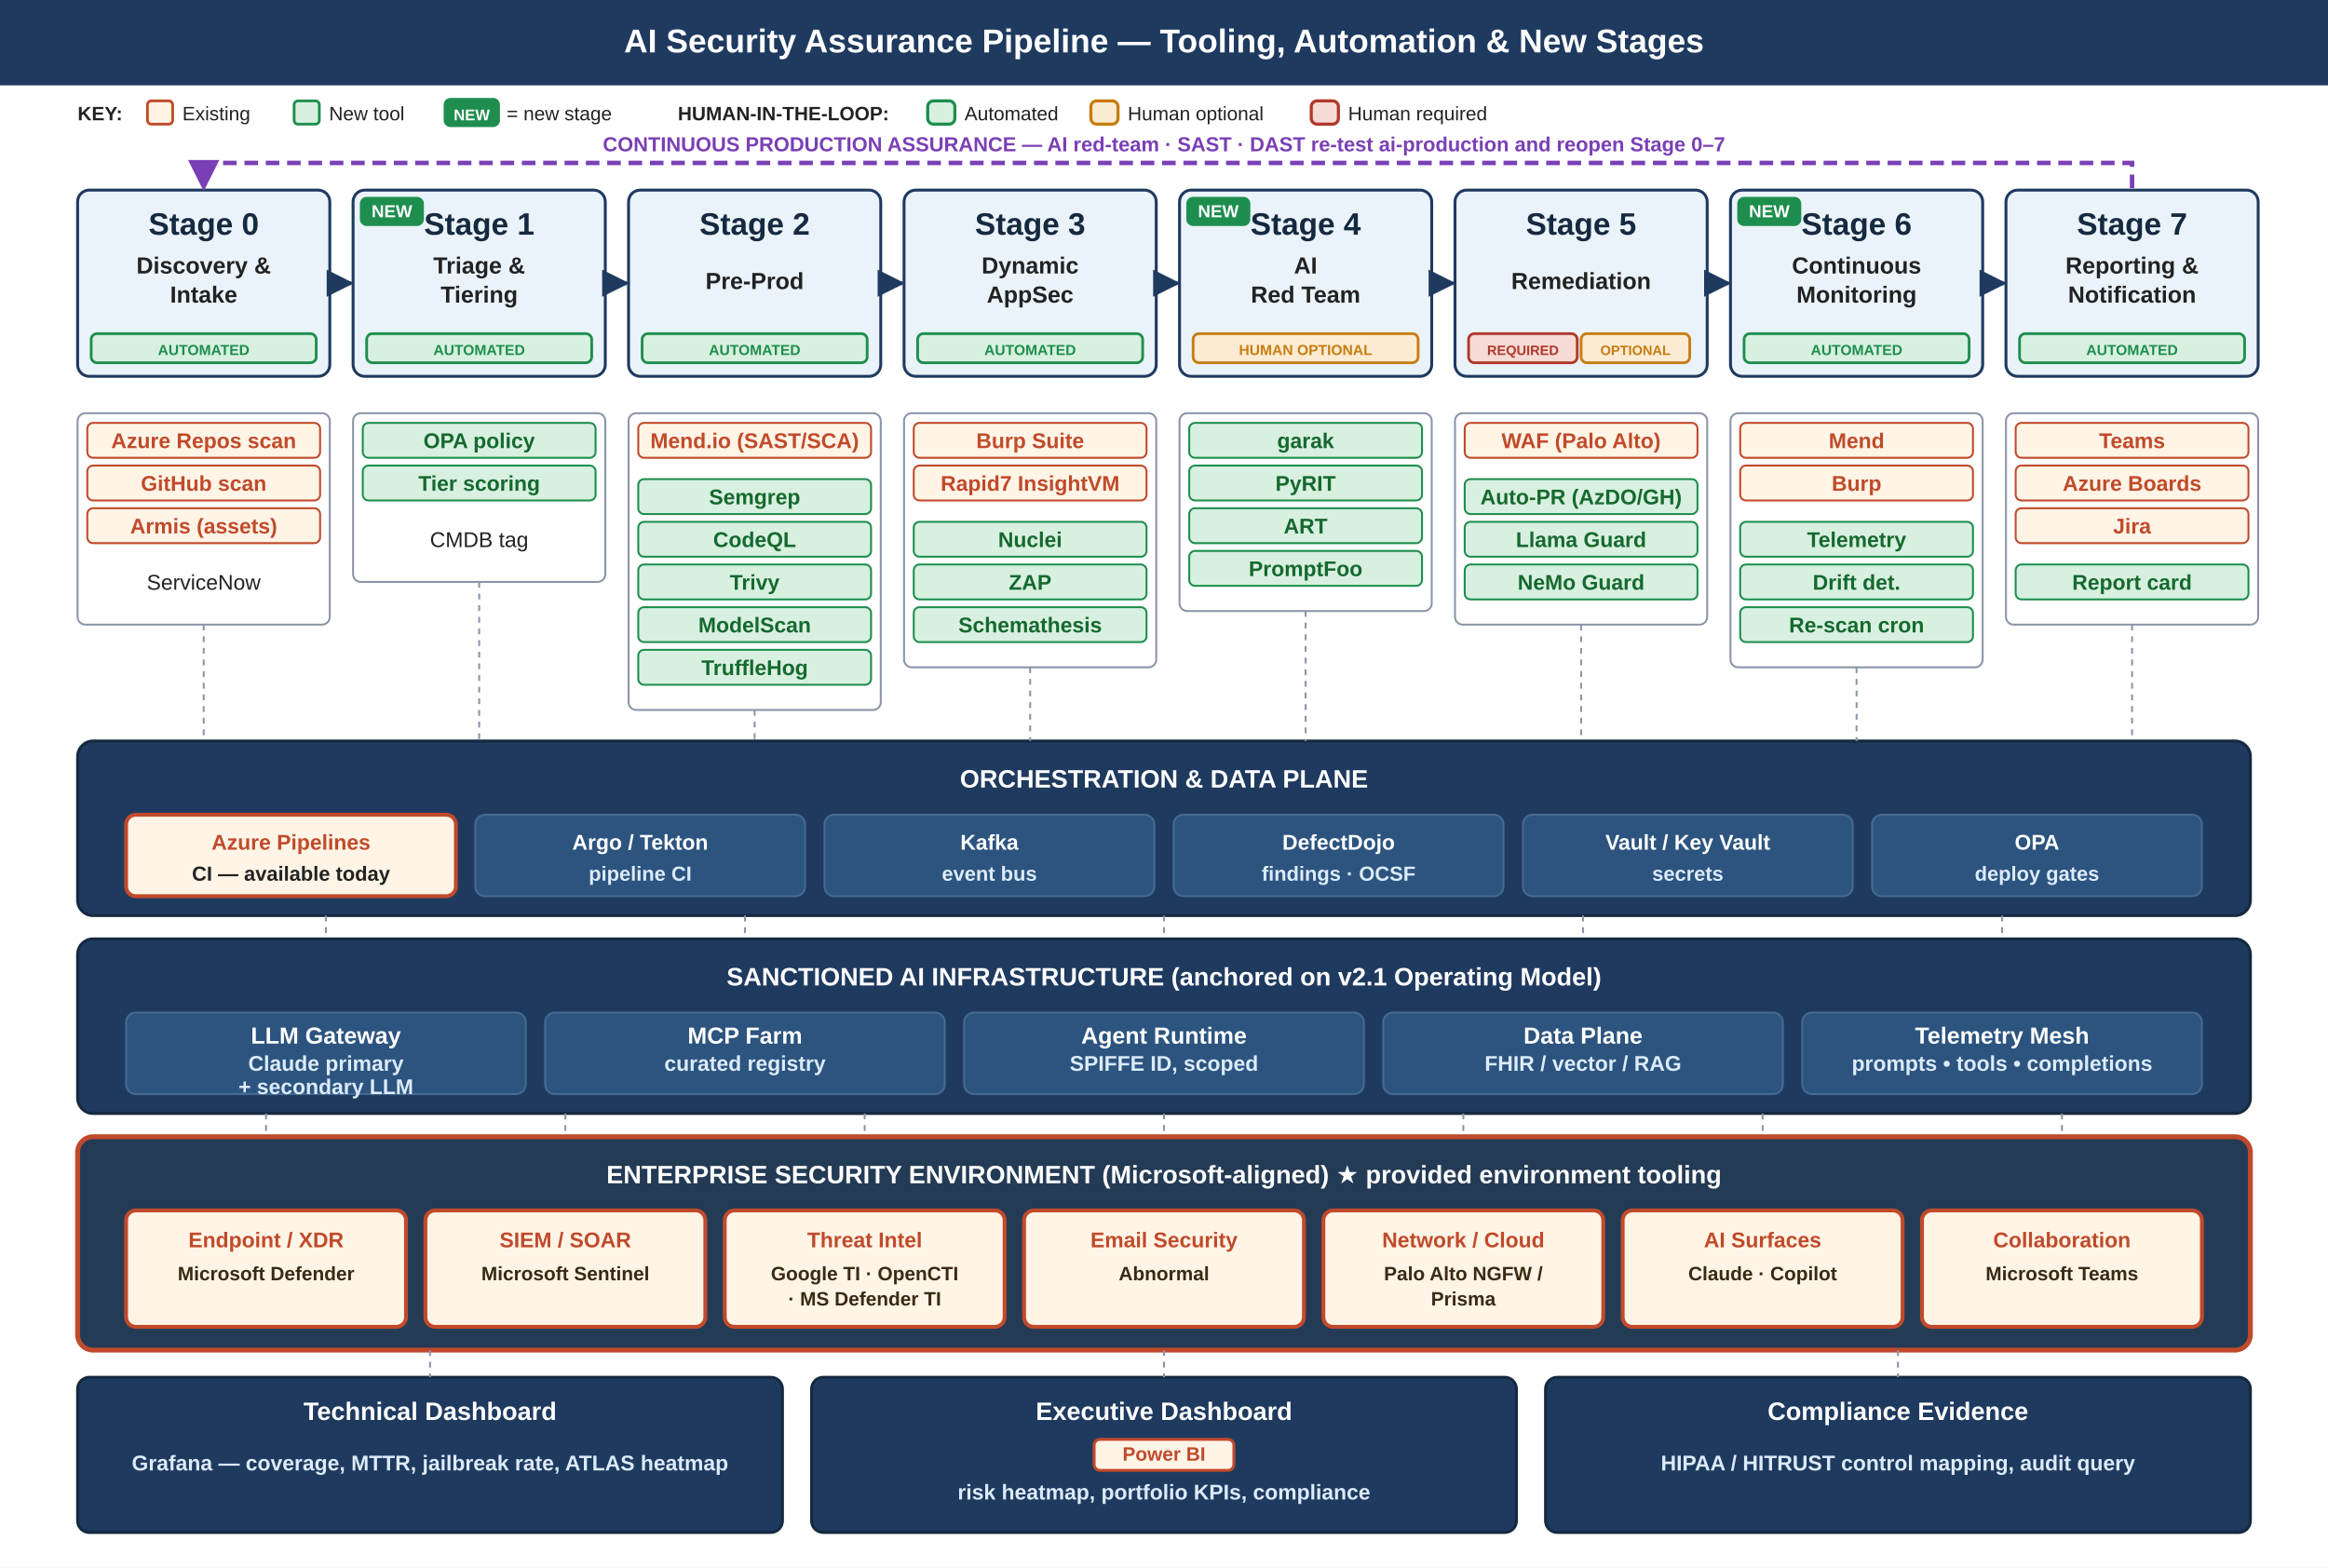
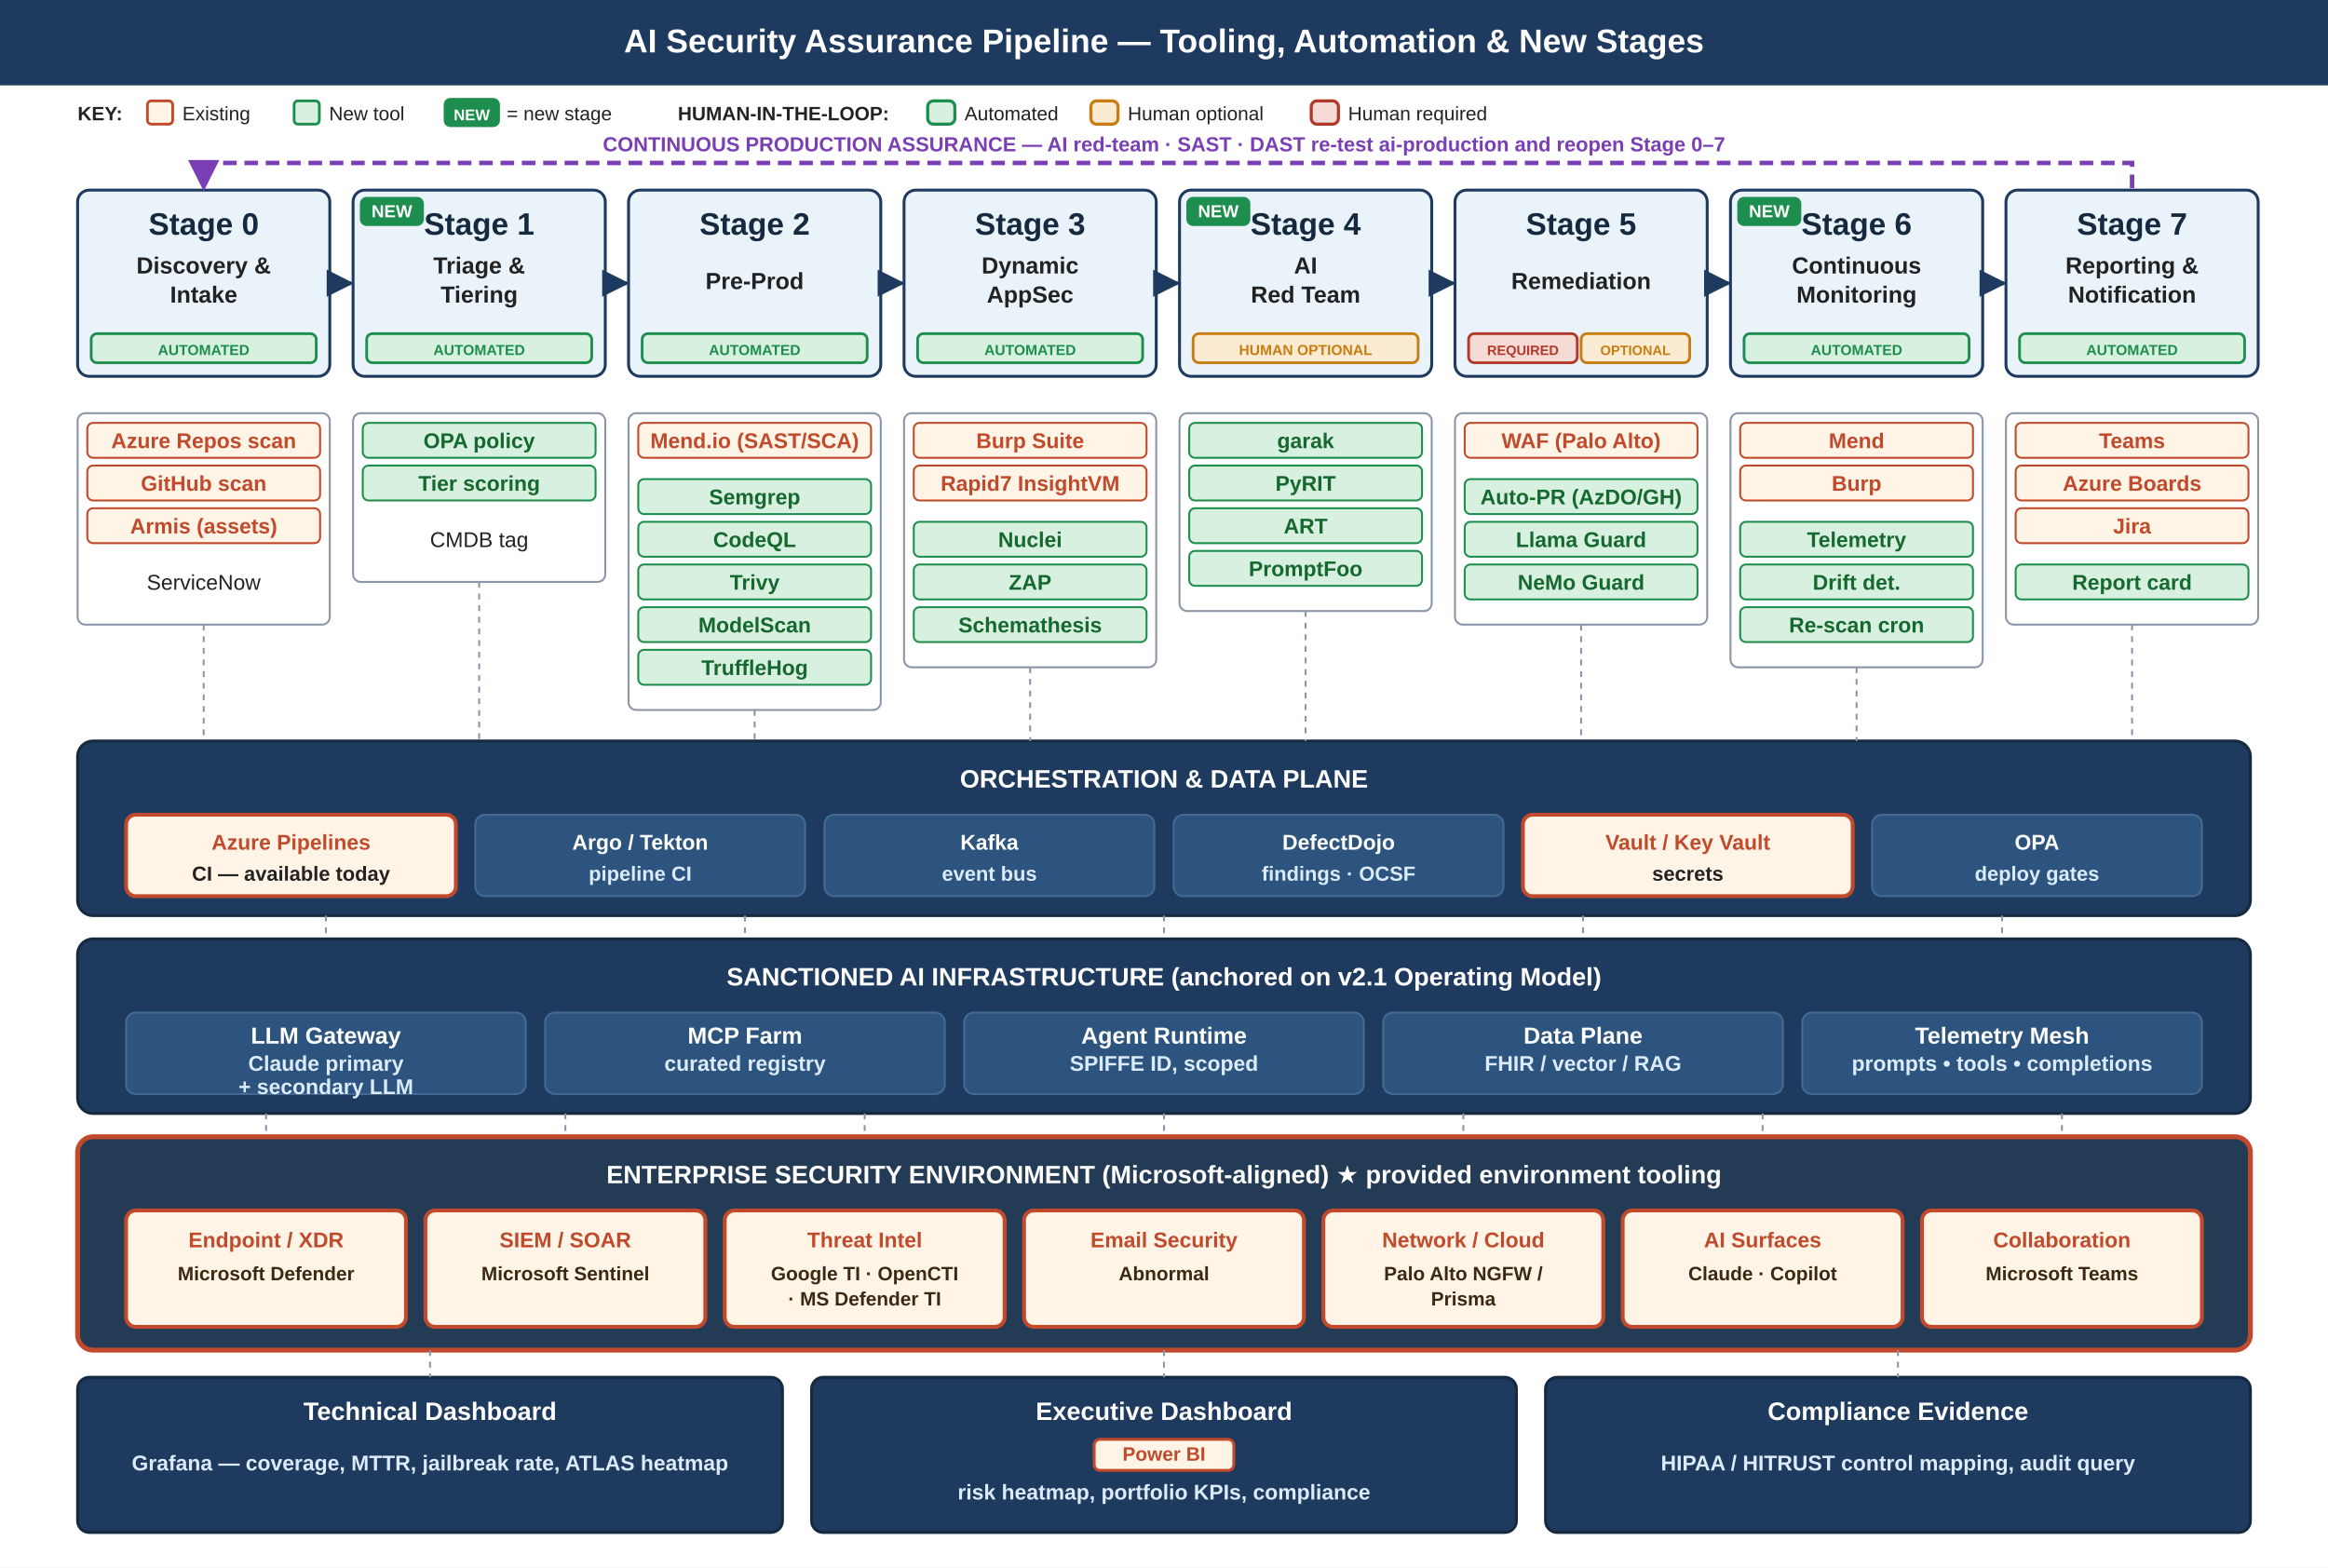
<svg xmlns="http://www.w3.org/2000/svg" width="1200" height="808" viewBox="0 0 1200 808" font-family="Arial, Helvetica, sans-serif">
  <defs>
    <marker id="arr" viewBox="0 0 10 10" refX="9" refY="5" markerWidth="7" markerHeight="7" orient="auto-start-reverse">
      <path d="M 0 0 L 10 5 L 0 10 z" fill="#1F3A5F" />
    </marker>
    <marker id="arrL" viewBox="0 0 10 10" refX="9" refY="5" markerWidth="7" markerHeight="7" orient="auto-start-reverse">
      <path d="M 0 0 L 10 5 L 0 10 z" fill="#8A95A8" />
    </marker>
    <marker id="arrA" viewBox="0 0 10 10" refX="9" refY="5" markerWidth="7" markerHeight="7" orient="auto-start-reverse">
      <path d="M 0 0 L 10 5 L 0 10 z" fill="#C04A2B" />
    </marker>
  </defs>
  <defs>
    <marker id="arrFb2" viewBox="0 0 10 10" refX="9" refY="5" markerWidth="7" markerHeight="7" orient="auto-start-reverse">
      <path d="M0 0 L10 5 L0 10 z" fill="#7A3FB5" />
    </marker>
  </defs>
  <rect x="0" y="0" width="1200" height="808" fill="#FFFFFF" stroke="#FFFFFF" stroke-width="0" rx="0" ry="0" />
  <rect x="0" y="0" width="1200" height="44" fill="#1F3A5F" stroke="#1F3A5F" stroke-width="0" rx="0" ry="0" />
  <text x="600.0" y="27" font-size="17" fill="#FFFFFF" text-anchor="middle" font-weight="bold">AI Security Assurance Pipeline — Tooling, Automation &amp; New Stages</text>
  <text x="40" y="62" font-size="10" fill="#222222" text-anchor="start" font-weight="bold">KEY:</text>
  <rect x="76" y="52" width="13" height="12" fill="#FFF4E5" stroke="#C04A2B" stroke-width="1.4" rx="2" ry="2" />
  <text x="94" y="62" font-size="10" fill="#222222" text-anchor="start" font-weight="normal">Existing</text>
  <rect x="151.6" y="52" width="13" height="12" fill="#D8F0DF" stroke="#1E8E4E" stroke-width="1.4" rx="2" ry="2" />
  <text x="169.6" y="62" font-size="10" fill="#222222" text-anchor="start" font-weight="normal">New tool</text>
  <rect x="229.2" y="51" width="28" height="14" fill="#1E8E4E" stroke="#1E8E4E" stroke-width="1" rx="3" ry="3" />
  <text x="243.2" y="62" font-size="8" fill="#FFFFFF" text-anchor="middle" font-weight="bold">NEW</text>
  <text x="261.2" y="62" font-size="10" fill="#222222" text-anchor="start" font-weight="normal">= new stage</text>
  <text x="349.4" y="62" font-size="10" fill="#222222" text-anchor="start" font-weight="bold">HUMAN-IN-THE-LOOP:</text>
  <rect x="478.2" y="52" width="14" height="12" fill="#D8F0DF" stroke="#1E8E4E" stroke-width="1.6" rx="3" ry="3" />
  <text x="497.2" y="62" font-size="10" fill="#222222" text-anchor="start" font-weight="normal">Automated</text>
  <rect x="562.3" y="52" width="14" height="12" fill="#FBEBD2" stroke="#C77D11" stroke-width="1.6" rx="3" ry="3" />
  <text x="581.3" y="62" font-size="10" fill="#222222" text-anchor="start" font-weight="normal">Human optional</text>
  <rect x="675.9" y="52" width="14" height="12" fill="#F6DAD5" stroke="#B0392B" stroke-width="1.6" rx="3" ry="3" />
  <text x="694.9" y="62" font-size="10" fill="#222222" text-anchor="start" font-weight="normal">Human required</text>
  <rect x="40" y="98" width="130" height="96" fill="#EAF3FA" stroke="#1F3A5F" stroke-width="1.5" rx="6" ry="6" />
  <text x="105.0" y="121" font-size="16" fill="#15293F" text-anchor="middle" font-weight="bold">Stage 0</text>
  <text x="105.0" y="141" font-size="12" fill="#222222" text-anchor="middle" font-weight="bold">Discovery &amp;</text>
  <text x="105.0" y="156" font-size="12" fill="#222222" text-anchor="middle" font-weight="bold">Intake</text>
  <rect x="47.0" y="172" width="116.0" height="15" fill="#D8F0DF" stroke="#1E8E4E" stroke-width="1.4" rx="3" ry="3" />
  <text x="105.0" y="183" font-size="7.5" fill="#1E8E4E" text-anchor="middle" font-weight="bold">AUTOMATED</text>
  <line x1="171" y1="146.0" x2="181" y2="146.0" stroke="#1F3A5F" stroke-width="2" marker-end="url(#arr)" />
  <rect x="182" y="98" width="130" height="96" fill="#EAF3FA" stroke="#1F3A5F" stroke-width="1.5" rx="6" ry="6" />
  <text x="247.0" y="121" font-size="16" fill="#15293F" text-anchor="middle" font-weight="bold">Stage 1</text>
  <text x="247.0" y="141" font-size="12" fill="#222222" text-anchor="middle" font-weight="bold">Triage &amp;</text>
  <text x="247.0" y="156" font-size="12" fill="#222222" text-anchor="middle" font-weight="bold">Tiering</text>
  <rect x="186" y="102" width="32" height="14" fill="#1E8E4E" stroke="#1E8E4E" stroke-width="1" rx="3" ry="3" />
  <text x="202" y="112" font-size="9" fill="#FFFFFF" text-anchor="middle" font-weight="bold">NEW</text>
  <rect x="189.0" y="172" width="116.0" height="15" fill="#D8F0DF" stroke="#1E8E4E" stroke-width="1.4" rx="3" ry="3" />
  <text x="247.0" y="183" font-size="7.5" fill="#1E8E4E" text-anchor="middle" font-weight="bold">AUTOMATED</text>
  <line x1="313" y1="146.0" x2="323" y2="146.0" stroke="#1F3A5F" stroke-width="2" marker-end="url(#arr)" />
  <rect x="324" y="98" width="130" height="96" fill="#EAF3FA" stroke="#1F3A5F" stroke-width="1.5" rx="6" ry="6" />
  <text x="389.0" y="121" font-size="16" fill="#15293F" text-anchor="middle" font-weight="bold">Stage 2</text>
  <text x="389.0" y="149" font-size="12" fill="#222222" text-anchor="middle" font-weight="bold">Pre-Prod</text>
  <rect x="331.0" y="172" width="116.0" height="15" fill="#D8F0DF" stroke="#1E8E4E" stroke-width="1.4" rx="3" ry="3" />
  <text x="389.0" y="183" font-size="7.5" fill="#1E8E4E" text-anchor="middle" font-weight="bold">AUTOMATED</text>
  <line x1="455" y1="146.0" x2="465" y2="146.0" stroke="#1F3A5F" stroke-width="2" marker-end="url(#arr)" />
  <rect x="466" y="98" width="130" height="96" fill="#EAF3FA" stroke="#1F3A5F" stroke-width="1.5" rx="6" ry="6" />
  <text x="531.0" y="121" font-size="16" fill="#15293F" text-anchor="middle" font-weight="bold">Stage 3</text>
  <text x="531.0" y="141" font-size="12" fill="#222222" text-anchor="middle" font-weight="bold">Dynamic</text>
  <text x="531.0" y="156" font-size="12" fill="#222222" text-anchor="middle" font-weight="bold">AppSec</text>
  <rect x="473.0" y="172" width="116.0" height="15" fill="#D8F0DF" stroke="#1E8E4E" stroke-width="1.4" rx="3" ry="3" />
  <text x="531.0" y="183" font-size="7.5" fill="#1E8E4E" text-anchor="middle" font-weight="bold">AUTOMATED</text>
  <line x1="597" y1="146.0" x2="607" y2="146.0" stroke="#1F3A5F" stroke-width="2" marker-end="url(#arr)" />
  <rect x="608" y="98" width="130" height="96" fill="#EAF3FA" stroke="#1F3A5F" stroke-width="1.5" rx="6" ry="6" />
  <text x="673.0" y="121" font-size="16" fill="#15293F" text-anchor="middle" font-weight="bold">Stage 4</text>
  <text x="673.0" y="141" font-size="12" fill="#222222" text-anchor="middle" font-weight="bold">AI</text>
  <text x="673.0" y="156" font-size="12" fill="#222222" text-anchor="middle" font-weight="bold">Red Team</text>
  <rect x="612" y="102" width="32" height="14" fill="#1E8E4E" stroke="#1E8E4E" stroke-width="1" rx="3" ry="3" />
  <text x="628" y="112" font-size="9" fill="#FFFFFF" text-anchor="middle" font-weight="bold">NEW</text>
  <rect x="615.0" y="172" width="116.0" height="15" fill="#FBEBD2" stroke="#C77D11" stroke-width="1.4" rx="3" ry="3" />
  <text x="673.0" y="183" font-size="7.5" fill="#C77D11" text-anchor="middle" font-weight="bold">HUMAN OPTIONAL</text>
  <line x1="739" y1="146.0" x2="749" y2="146.0" stroke="#1F3A5F" stroke-width="2" marker-end="url(#arr)" />
  <rect x="750" y="98" width="130" height="96" fill="#EAF3FA" stroke="#1F3A5F" stroke-width="1.5" rx="6" ry="6" />
  <text x="815.0" y="121" font-size="16" fill="#15293F" text-anchor="middle" font-weight="bold">Stage 5</text>
  <text x="815.0" y="149" font-size="12" fill="#222222" text-anchor="middle" font-weight="bold">Remediation</text>
  <rect x="757.0" y="172" width="56.0" height="15" fill="#F6DAD5" stroke="#B0392B" stroke-width="1.4" rx="3" ry="3" />
  <text x="785.0" y="183" font-size="7" fill="#B0392B" text-anchor="middle" font-weight="bold">REQUIRED</text>
  <rect x="815.0" y="172" width="56.0" height="15" fill="#FBEBD2" stroke="#C77D11" stroke-width="1.4" rx="3" ry="3" />
  <text x="843.0" y="183" font-size="7" fill="#C77D11" text-anchor="middle" font-weight="bold">OPTIONAL</text>
  <line x1="881" y1="146.0" x2="891" y2="146.0" stroke="#1F3A5F" stroke-width="2" marker-end="url(#arr)" />
  <rect x="892" y="98" width="130" height="96" fill="#EAF3FA" stroke="#1F3A5F" stroke-width="1.5" rx="6" ry="6" />
  <text x="957.0" y="121" font-size="16" fill="#15293F" text-anchor="middle" font-weight="bold">Stage 6</text>
  <text x="957.0" y="141" font-size="12" fill="#222222" text-anchor="middle" font-weight="bold">Continuous</text>
  <text x="957.0" y="156" font-size="12" fill="#222222" text-anchor="middle" font-weight="bold">Monitoring</text>
  <rect x="896" y="102" width="32" height="14" fill="#1E8E4E" stroke="#1E8E4E" stroke-width="1" rx="3" ry="3" />
  <text x="912" y="112" font-size="9" fill="#FFFFFF" text-anchor="middle" font-weight="bold">NEW</text>
  <rect x="899.0" y="172" width="116.0" height="15" fill="#D8F0DF" stroke="#1E8E4E" stroke-width="1.4" rx="3" ry="3" />
  <text x="957.0" y="183" font-size="7.5" fill="#1E8E4E" text-anchor="middle" font-weight="bold">AUTOMATED</text>
  <line x1="1023" y1="146.0" x2="1033" y2="146.0" stroke="#1F3A5F" stroke-width="2" marker-end="url(#arr)" />
  <rect x="1034" y="98" width="130" height="96" fill="#EAF3FA" stroke="#1F3A5F" stroke-width="1.5" rx="6" ry="6" />
  <text x="1099.0" y="121" font-size="16" fill="#15293F" text-anchor="middle" font-weight="bold">Stage 7</text>
  <text x="1099.0" y="141" font-size="12" fill="#222222" text-anchor="middle" font-weight="bold">Reporting &amp;</text>
  <text x="1099.0" y="156" font-size="12" fill="#222222" text-anchor="middle" font-weight="bold">Notification</text>
  <rect x="1041.0" y="172" width="116.0" height="15" fill="#D8F0DF" stroke="#1E8E4E" stroke-width="1.4" rx="3" ry="3" />
  <text x="1099.0" y="183" font-size="7.5" fill="#1E8E4E" text-anchor="middle" font-weight="bold">AUTOMATED</text>
  <path d="M 1099.0 97 L 1099.0 84 L 105.0 84 L 105.0 97" fill="none" stroke="#7A3FB5" stroke-width="2.3" stroke-dasharray="7 4" marker-end="url(#arrFb2)" />
  <text x="600.0" y="78" font-size="10.5" fill="#7A3FB5" text-anchor="middle" font-weight="bold">CONTINUOUS PRODUCTION ASSURANCE — AI red-team · SAST · DAST re-test ai-production and reopen Stage 0–7</text>
  <rect x="40" y="213" width="130" height="109" fill="#FFFFFF" stroke="#8A95A8" stroke-width="1" rx="4" ry="4" />
  <rect x="45" y="218" width="120" height="18" fill="#FFF4E5" stroke="#C04A2B" stroke-width="1" rx="3" ry="3" />
  <text x="105.0" y="231" font-size="11" fill="#C04A2B" text-anchor="middle" font-weight="bold">Azure Repos scan</text>
  <rect x="45" y="240" width="120" height="18" fill="#FFF4E5" stroke="#C04A2B" stroke-width="1" rx="3" ry="3" />
  <text x="105.0" y="253" font-size="11" fill="#C04A2B" text-anchor="middle" font-weight="bold">GitHub scan</text>
  <rect x="45" y="262" width="120" height="18" fill="#FFF4E5" stroke="#C04A2B" stroke-width="1" rx="3" ry="3" />
  <text x="105.0" y="275" font-size="11" fill="#C04A2B" text-anchor="middle" font-weight="bold">Armis (assets)</text>
  <text x="105.0" y="304" font-size="11" fill="#222222" text-anchor="middle" font-weight="normal">ServiceNow</text>
  <rect x="182" y="213" width="130" height="87" fill="#FFFFFF" stroke="#8A95A8" stroke-width="1" rx="4" ry="4" />
  <rect x="187" y="218" width="120" height="18" fill="#D8F0DF" stroke="#1E8E4E" stroke-width="1" rx="3" ry="3" />
  <text x="247.0" y="231" font-size="11" fill="#15692F" text-anchor="middle" font-weight="bold">OPA policy</text>
  <rect x="187" y="240" width="120" height="18" fill="#D8F0DF" stroke="#1E8E4E" stroke-width="1" rx="3" ry="3" />
  <text x="247.0" y="253" font-size="11" fill="#15692F" text-anchor="middle" font-weight="bold">Tier scoring</text>
  <text x="247.0" y="282" font-size="11" fill="#222222" text-anchor="middle" font-weight="normal">CMDB tag</text>
  <rect x="324" y="213" width="130" height="153" fill="#FFFFFF" stroke="#8A95A8" stroke-width="1" rx="4" ry="4" />
  <rect x="329" y="218" width="120" height="18" fill="#FFF4E5" stroke="#C04A2B" stroke-width="1" rx="3" ry="3" />
  <text x="389.0" y="231" font-size="11" fill="#C04A2B" text-anchor="middle" font-weight="bold">Mend.io (SAST/SCA)</text>
  <rect x="329" y="247" width="120" height="18" fill="#D8F0DF" stroke="#1E8E4E" stroke-width="1" rx="3" ry="3" />
  <text x="389.0" y="260" font-size="11" fill="#15692F" text-anchor="middle" font-weight="bold">Semgrep</text>
  <rect x="329" y="269" width="120" height="18" fill="#D8F0DF" stroke="#1E8E4E" stroke-width="1" rx="3" ry="3" />
  <text x="389.0" y="282" font-size="11" fill="#15692F" text-anchor="middle" font-weight="bold">CodeQL</text>
  <rect x="329" y="291" width="120" height="18" fill="#D8F0DF" stroke="#1E8E4E" stroke-width="1" rx="3" ry="3" />
  <text x="389.0" y="304" font-size="11" fill="#15692F" text-anchor="middle" font-weight="bold">Trivy</text>
  <rect x="329" y="313" width="120" height="18" fill="#D8F0DF" stroke="#1E8E4E" stroke-width="1" rx="3" ry="3" />
  <text x="389.0" y="326" font-size="11" fill="#15692F" text-anchor="middle" font-weight="bold">ModelScan</text>
  <rect x="329" y="335" width="120" height="18" fill="#D8F0DF" stroke="#1E8E4E" stroke-width="1" rx="3" ry="3" />
  <text x="389.0" y="348" font-size="11" fill="#15692F" text-anchor="middle" font-weight="bold">TruffleHog</text>
  <rect x="466" y="213" width="130" height="131" fill="#FFFFFF" stroke="#8A95A8" stroke-width="1" rx="4" ry="4" />
  <rect x="471" y="218" width="120" height="18" fill="#FFF4E5" stroke="#C04A2B" stroke-width="1" rx="3" ry="3" />
  <text x="531.0" y="231" font-size="11" fill="#C04A2B" text-anchor="middle" font-weight="bold">Burp Suite</text>
  <rect x="471" y="240" width="120" height="18" fill="#FFF4E5" stroke="#C04A2B" stroke-width="1" rx="3" ry="3" />
  <text x="531.0" y="253" font-size="11" fill="#C04A2B" text-anchor="middle" font-weight="bold">Rapid7 InsightVM</text>
  <rect x="471" y="269" width="120" height="18" fill="#D8F0DF" stroke="#1E8E4E" stroke-width="1" rx="3" ry="3" />
  <text x="531.0" y="282" font-size="11" fill="#15692F" text-anchor="middle" font-weight="bold">Nuclei</text>
  <rect x="471" y="291" width="120" height="18" fill="#D8F0DF" stroke="#1E8E4E" stroke-width="1" rx="3" ry="3" />
  <text x="531.0" y="304" font-size="11" fill="#15692F" text-anchor="middle" font-weight="bold">ZAP</text>
  <rect x="471" y="313" width="120" height="18" fill="#D8F0DF" stroke="#1E8E4E" stroke-width="1" rx="3" ry="3" />
  <text x="531.0" y="326" font-size="11" fill="#15692F" text-anchor="middle" font-weight="bold">Schemathesis</text>
  <rect x="608" y="213" width="130" height="102" fill="#FFFFFF" stroke="#8A95A8" stroke-width="1" rx="4" ry="4" />
  <rect x="613" y="218" width="120" height="18" fill="#D8F0DF" stroke="#1E8E4E" stroke-width="1" rx="3" ry="3" />
  <text x="673.0" y="231" font-size="11" fill="#15692F" text-anchor="middle" font-weight="bold">garak</text>
  <rect x="613" y="240" width="120" height="18" fill="#D8F0DF" stroke="#1E8E4E" stroke-width="1" rx="3" ry="3" />
  <text x="673.0" y="253" font-size="11" fill="#15692F" text-anchor="middle" font-weight="bold">PyRIT</text>
  <rect x="613" y="262" width="120" height="18" fill="#D8F0DF" stroke="#1E8E4E" stroke-width="1" rx="3" ry="3" />
  <text x="673.0" y="275" font-size="11" fill="#15692F" text-anchor="middle" font-weight="bold">ART</text>
  <rect x="613" y="284" width="120" height="18" fill="#D8F0DF" stroke="#1E8E4E" stroke-width="1" rx="3" ry="3" />
  <text x="673.0" y="297" font-size="11" fill="#15692F" text-anchor="middle" font-weight="bold">PromptFoo</text>
  <rect x="750" y="213" width="130" height="109" fill="#FFFFFF" stroke="#8A95A8" stroke-width="1" rx="4" ry="4" />
  <rect x="755" y="218" width="120" height="18" fill="#FFF4E5" stroke="#C04A2B" stroke-width="1" rx="3" ry="3" />
  <text x="815.0" y="231" font-size="11" fill="#C04A2B" text-anchor="middle" font-weight="bold">WAF (Palo Alto)</text>
  <rect x="755" y="247" width="120" height="18" fill="#D8F0DF" stroke="#1E8E4E" stroke-width="1" rx="3" ry="3" />
  <text x="815.0" y="260" font-size="11" fill="#15692F" text-anchor="middle" font-weight="bold">Auto-PR (AzDO/GH)</text>
  <rect x="755" y="269" width="120" height="18" fill="#D8F0DF" stroke="#1E8E4E" stroke-width="1" rx="3" ry="3" />
  <text x="815.0" y="282" font-size="11" fill="#15692F" text-anchor="middle" font-weight="bold">Llama Guard</text>
  <rect x="755" y="291" width="120" height="18" fill="#D8F0DF" stroke="#1E8E4E" stroke-width="1" rx="3" ry="3" />
  <text x="815.0" y="304" font-size="11" fill="#15692F" text-anchor="middle" font-weight="bold">NeMo Guard</text>
  <rect x="892" y="213" width="130" height="131" fill="#FFFFFF" stroke="#8A95A8" stroke-width="1" rx="4" ry="4" />
  <rect x="897" y="218" width="120" height="18" fill="#FFF4E5" stroke="#C04A2B" stroke-width="1" rx="3" ry="3" />
  <text x="957.0" y="231" font-size="11" fill="#C04A2B" text-anchor="middle" font-weight="bold">Mend</text>
  <rect x="897" y="240" width="120" height="18" fill="#FFF4E5" stroke="#C04A2B" stroke-width="1" rx="3" ry="3" />
  <text x="957.0" y="253" font-size="11" fill="#C04A2B" text-anchor="middle" font-weight="bold">Burp</text>
  <rect x="897" y="269" width="120" height="18" fill="#D8F0DF" stroke="#1E8E4E" stroke-width="1" rx="3" ry="3" />
  <text x="957.0" y="282" font-size="11" fill="#15692F" text-anchor="middle" font-weight="bold">Telemetry</text>
  <rect x="897" y="291" width="120" height="18" fill="#D8F0DF" stroke="#1E8E4E" stroke-width="1" rx="3" ry="3" />
  <text x="957.0" y="304" font-size="11" fill="#15692F" text-anchor="middle" font-weight="bold">Drift det.</text>
  <rect x="897" y="313" width="120" height="18" fill="#D8F0DF" stroke="#1E8E4E" stroke-width="1" rx="3" ry="3" />
  <text x="957.0" y="326" font-size="11" fill="#15692F" text-anchor="middle" font-weight="bold">Re-scan cron</text>
  <rect x="1034" y="213" width="130" height="109" fill="#FFFFFF" stroke="#8A95A8" stroke-width="1" rx="4" ry="4" />
  <rect x="1039" y="218" width="120" height="18" fill="#FFF4E5" stroke="#C04A2B" stroke-width="1" rx="3" ry="3" />
  <text x="1099.0" y="231" font-size="11" fill="#C04A2B" text-anchor="middle" font-weight="bold">Teams</text>
  <rect x="1039" y="240" width="120" height="18" fill="#FFF4E5" stroke="#C04A2B" stroke-width="1" rx="3" ry="3" />
  <text x="1099.0" y="253" font-size="11" fill="#C04A2B" text-anchor="middle" font-weight="bold">Azure Boards</text>
  <rect x="1039" y="262" width="120" height="18" fill="#FFF4E5" stroke="#C04A2B" stroke-width="1" rx="3" ry="3" />
  <text x="1099.0" y="275" font-size="11" fill="#C04A2B" text-anchor="middle" font-weight="bold">Jira</text>
  <rect x="1039" y="291" width="120" height="18" fill="#D8F0DF" stroke="#1E8E4E" stroke-width="1" rx="3" ry="3" />
  <text x="1099.0" y="304" font-size="11" fill="#15692F" text-anchor="middle" font-weight="bold">Report card</text>
  <rect x="40" y="382" width="1120" height="90" fill="#1F3A5F" stroke="#15293F" stroke-width="1.5" rx="8" ry="8" />
  <text x="600.0" y="406" font-size="13" fill="#FFFFFF" text-anchor="middle" font-weight="bold">ORCHESTRATION &amp; DATA PLANE</text>
  <rect x="65.0" y="420" width="170.0" height="42" fill="#FFF4E5" stroke="#C04A2B" stroke-width="2" rx="5" ry="5" />
  <text x="150.0" y="438" font-size="11" fill="#C04A2B" text-anchor="middle" font-weight="bold">Azure Pipelines</text>
  <text x="150.0" y="454" font-size="10.5" fill="#222222" text-anchor="middle" font-weight="bold">CI — available today</text>
  <rect x="245.0" y="420" width="170.0" height="42" fill="#2C547F" stroke="#456A92" stroke-width="1" rx="5" ry="5" />
  <text x="330.0" y="438" font-size="11" fill="#FFFFFF" text-anchor="middle" font-weight="bold">Argo / Tekton</text>
  <text x="330.0" y="454" font-size="10.5" fill="#DCEBFA" text-anchor="middle" font-weight="bold">pipeline CI</text>
  <rect x="425.0" y="420" width="170.0" height="42" fill="#2C547F" stroke="#456A92" stroke-width="1" rx="5" ry="5" />
  <text x="510.0" y="438" font-size="11" fill="#FFFFFF" text-anchor="middle" font-weight="bold">Kafka</text>
  <text x="510.0" y="454" font-size="10.5" fill="#DCEBFA" text-anchor="middle" font-weight="bold">event bus</text>
  <rect x="605.0" y="420" width="170.0" height="42" fill="#2C547F" stroke="#456A92" stroke-width="1" rx="5" ry="5" />
  <text x="690.0" y="438" font-size="11" fill="#FFFFFF" text-anchor="middle" font-weight="bold">DefectDojo</text>
  <text x="690.0" y="454" font-size="10.5" fill="#DCEBFA" text-anchor="middle" font-weight="bold">findings · OCSF</text>
-   <rect x="785.0" y="420" width="170.0" height="42" fill="#2C547F" stroke="#456A92" stroke-width="1" rx="5" ry="5" />
-   <text x="870.0" y="438" font-size="11" fill="#FFFFFF" text-anchor="middle" font-weight="bold">Vault / Key Vault</text>
-   <text x="870.0" y="454" font-size="10.5" fill="#DCEBFA" text-anchor="middle" font-weight="bold">secrets</text>
+   <rect x="785.0" y="420" width="170.0" height="42" fill="#FFF4E5" stroke="#C04A2B" stroke-width="2" rx="5" ry="5" />
+   <text x="870.0" y="438" font-size="11" fill="#C04A2B" text-anchor="middle" font-weight="bold">Vault / Key Vault</text>
+   <text x="870.0" y="454" font-size="10.5" fill="#222222" text-anchor="middle" font-weight="bold">secrets</text>
  <rect x="965.0" y="420" width="170.0" height="42" fill="#2C547F" stroke="#456A92" stroke-width="1" rx="5" ry="5" />
  <text x="1050.0" y="438" font-size="11" fill="#FFFFFF" text-anchor="middle" font-weight="bold">OPA</text>
  <text x="1050.0" y="454" font-size="10.5" fill="#DCEBFA" text-anchor="middle" font-weight="bold">deploy gates</text>
  <rect x="40" y="484" width="1120" height="90" fill="#1F3A5F" stroke="#15293F" stroke-width="1.5" rx="8" ry="8" />
  <text x="600.0" y="508" font-size="13" fill="#FFFFFF" text-anchor="middle" font-weight="bold">SANCTIONED AI INFRASTRUCTURE  (anchored on v2.1 Operating Model)</text>
  <rect x="65.0" y="522" width="206.0" height="42" fill="#2C547F" stroke="#456A92" stroke-width="1" rx="5" ry="5" />
  <text x="168.0" y="538" font-size="12" fill="#FFFFFF" text-anchor="middle" font-weight="bold">LLM Gateway</text>
  <text x="168.0" y="552" font-size="11" fill="#DCEBFA" text-anchor="middle" font-weight="bold">Claude primary</text>
  <text x="168.0" y="564" font-size="11" fill="#DCEBFA" text-anchor="middle" font-weight="bold">+ secondary LLM</text>
  <rect x="281.0" y="522" width="206.0" height="42" fill="#2C547F" stroke="#456A92" stroke-width="1" rx="5" ry="5" />
  <text x="384.0" y="538" font-size="12" fill="#FFFFFF" text-anchor="middle" font-weight="bold">MCP Farm</text>
  <text x="384.0" y="552" font-size="11" fill="#DCEBFA" text-anchor="middle" font-weight="bold">curated registry</text>
  <rect x="497.0" y="522" width="206.0" height="42" fill="#2C547F" stroke="#456A92" stroke-width="1" rx="5" ry="5" />
  <text x="600.0" y="538" font-size="12" fill="#FFFFFF" text-anchor="middle" font-weight="bold">Agent Runtime</text>
  <text x="600.0" y="552" font-size="11" fill="#DCEBFA" text-anchor="middle" font-weight="bold">SPIFFE ID, scoped</text>
  <rect x="713.0" y="522" width="206.0" height="42" fill="#2C547F" stroke="#456A92" stroke-width="1" rx="5" ry="5" />
  <text x="816.0" y="538" font-size="12" fill="#FFFFFF" text-anchor="middle" font-weight="bold">Data Plane</text>
  <text x="816.0" y="552" font-size="11" fill="#DCEBFA" text-anchor="middle" font-weight="bold">FHIR / vector / RAG</text>
  <rect x="929.0" y="522" width="206.0" height="42" fill="#2C547F" stroke="#456A92" stroke-width="1" rx="5" ry="5" />
  <text x="1032.0" y="538" font-size="12" fill="#FFFFFF" text-anchor="middle" font-weight="bold">Telemetry Mesh</text>
  <text x="1032.0" y="552" font-size="11" fill="#DCEBFA" text-anchor="middle" font-weight="bold">prompts • tools • completions</text>
  <rect x="40" y="586" width="1120" height="110" fill="#243B55" stroke="#C04A2B" stroke-width="2.5" rx="8" ry="8" />
  <text x="600.0" y="610" font-size="13" fill="#FFFFFF" text-anchor="middle" font-weight="bold">ENTERPRISE SECURITY ENVIRONMENT  (Microsoft-aligned)   ★ provided environment tooling</text>
  <rect x="65.0" y="624" width="144.286" height="60" fill="#FFF4E5" stroke="#C04A2B" stroke-width="2" rx="5" ry="5" />
  <text x="137.143" y="643" font-size="11" fill="#C04A2B" text-anchor="middle" font-weight="bold">Endpoint / XDR</text>
  <text x="137.143" y="660" font-size="10" fill="#3a2a14" text-anchor="middle" font-weight="bold">Microsoft Defender</text>
  <rect x="219.286" y="624" width="144.286" height="60" fill="#FFF4E5" stroke="#C04A2B" stroke-width="2" rx="5" ry="5" />
  <text x="291.429" y="643" font-size="11" fill="#C04A2B" text-anchor="middle" font-weight="bold">SIEM / SOAR</text>
  <text x="291.429" y="660" font-size="10" fill="#3a2a14" text-anchor="middle" font-weight="bold">Microsoft Sentinel</text>
  <rect x="373.571" y="624" width="144.286" height="60" fill="#FFF4E5" stroke="#C04A2B" stroke-width="2" rx="5" ry="5" />
  <text x="445.714" y="643" font-size="11" fill="#C04A2B" text-anchor="middle" font-weight="bold">Threat Intel</text>
  <text x="445.714" y="660" font-size="10" fill="#3a2a14" text-anchor="middle" font-weight="bold">Google TI · OpenCTI</text>
  <text x="445.714" y="673" font-size="10" fill="#3a2a14" text-anchor="middle" font-weight="bold">· MS Defender TI</text>
  <rect x="527.857" y="624" width="144.286" height="60" fill="#FFF4E5" stroke="#C04A2B" stroke-width="2" rx="5" ry="5" />
  <text x="600.0" y="643" font-size="11" fill="#C04A2B" text-anchor="middle" font-weight="bold">Email Security</text>
  <text x="600.0" y="660" font-size="10" fill="#3a2a14" text-anchor="middle" font-weight="bold">Abnormal</text>
  <rect x="682.143" y="624" width="144.286" height="60" fill="#FFF4E5" stroke="#C04A2B" stroke-width="2" rx="5" ry="5" />
  <text x="754.286" y="643" font-size="11" fill="#C04A2B" text-anchor="middle" font-weight="bold">Network / Cloud</text>
  <text x="754.286" y="660" font-size="10" fill="#3a2a14" text-anchor="middle" font-weight="bold">Palo Alto NGFW /</text>
  <text x="754.286" y="673" font-size="10" fill="#3a2a14" text-anchor="middle" font-weight="bold">Prisma</text>
  <rect x="836.429" y="624" width="144.286" height="60" fill="#FFF4E5" stroke="#C04A2B" stroke-width="2" rx="5" ry="5" />
  <text x="908.571" y="643" font-size="11" fill="#C04A2B" text-anchor="middle" font-weight="bold">AI Surfaces</text>
  <text x="908.571" y="660" font-size="10" fill="#3a2a14" text-anchor="middle" font-weight="bold">Claude · Copilot</text>
  <rect x="990.714" y="624" width="144.286" height="60" fill="#FFF4E5" stroke="#C04A2B" stroke-width="2" rx="5" ry="5" />
  <text x="1062.857" y="643" font-size="11" fill="#C04A2B" text-anchor="middle" font-weight="bold">Collaboration</text>
  <text x="1062.857" y="660" font-size="10" fill="#3a2a14" text-anchor="middle" font-weight="bold">Microsoft Teams</text>
  <rect x="40.0" y="710" width="363.333" height="80" fill="#1F3A5F" stroke="#15293F" stroke-width="1.5" rx="6" ry="6" />
  <text x="221.667" y="732" font-size="13" fill="#FFFFFF" text-anchor="middle" font-weight="bold">Technical Dashboard</text>
  <text x="221.667" y="758" font-size="11" fill="#DCEBFA" text-anchor="middle" font-weight="bold">Grafana — coverage, MTTR, jailbreak rate, ATLAS heatmap</text>
  <rect x="418.333" y="710" width="363.333" height="80" fill="#1F3A5F" stroke="#15293F" stroke-width="1.5" rx="6" ry="6" />
  <text x="600.0" y="732" font-size="13" fill="#FFFFFF" text-anchor="middle" font-weight="bold">Executive Dashboard</text>
  <rect x="564.0" y="742" width="72" height="16" fill="#FFF4E5" stroke="#C04A2B" stroke-width="1.5" rx="3" ry="3" />
  <text x="600.0" y="753" font-size="10" fill="#C04A2B" text-anchor="middle" font-weight="bold">Power BI</text>
  <text x="600.0" y="773" font-size="11" fill="#DCEBFA" text-anchor="middle" font-weight="bold">risk heatmap, portfolio KPIs, compliance</text>
  <rect x="796.667" y="710" width="363.333" height="80" fill="#1F3A5F" stroke="#15293F" stroke-width="1.5" rx="6" ry="6" />
  <text x="978.333" y="732" font-size="13" fill="#FFFFFF" text-anchor="middle" font-weight="bold">Compliance Evidence</text>
  <text x="978.333" y="758" font-size="11" fill="#DCEBFA" text-anchor="middle" font-weight="bold">HIPAA / HITRUST control mapping, audit query</text>
  <line x1="105.0" y1="322" x2="105.0" y2="382" stroke="#8A95A8" stroke-width="1" stroke-dasharray="3 3" />
  <line x1="247.0" y1="300" x2="247.0" y2="382" stroke="#8A95A8" stroke-width="1" stroke-dasharray="3 3" />
  <line x1="389.0" y1="366" x2="389.0" y2="382" stroke="#8A95A8" stroke-width="1" stroke-dasharray="3 3" />
  <line x1="531.0" y1="344" x2="531.0" y2="382" stroke="#8A95A8" stroke-width="1" stroke-dasharray="3 3" />
  <line x1="673.0" y1="315" x2="673.0" y2="382" stroke="#8A95A8" stroke-width="1" stroke-dasharray="3 3" />
  <line x1="815.0" y1="322" x2="815.0" y2="382" stroke="#8A95A8" stroke-width="1" stroke-dasharray="3 3" />
  <line x1="957.0" y1="344" x2="957.0" y2="382" stroke="#8A95A8" stroke-width="1" stroke-dasharray="3 3" />
  <line x1="1099.0" y1="322" x2="1099.0" y2="382" stroke="#8A95A8" stroke-width="1" stroke-dasharray="3 3" />
  <line x1="168.0" y1="472" x2="168.0" y2="484" stroke="#8A95A8" stroke-width="1" stroke-dasharray="3 3" />
  <line x1="384.0" y1="472" x2="384.0" y2="484" stroke="#8A95A8" stroke-width="1" stroke-dasharray="3 3" />
  <line x1="600.0" y1="472" x2="600.0" y2="484" stroke="#8A95A8" stroke-width="1" stroke-dasharray="3 3" />
  <line x1="816.0" y1="472" x2="816.0" y2="484" stroke="#8A95A8" stroke-width="1" stroke-dasharray="3 3" />
  <line x1="1032.0" y1="472" x2="1032.0" y2="484" stroke="#8A95A8" stroke-width="1" stroke-dasharray="3 3" />
  <line x1="137.143" y1="574" x2="137.143" y2="586" stroke="#8A95A8" stroke-width="1" stroke-dasharray="3 3" />
  <line x1="291.429" y1="574" x2="291.429" y2="586" stroke="#8A95A8" stroke-width="1" stroke-dasharray="3 3" />
  <line x1="445.714" y1="574" x2="445.714" y2="586" stroke="#8A95A8" stroke-width="1" stroke-dasharray="3 3" />
  <line x1="600.0" y1="574" x2="600.0" y2="586" stroke="#8A95A8" stroke-width="1" stroke-dasharray="3 3" />
  <line x1="754.286" y1="574" x2="754.286" y2="586" stroke="#8A95A8" stroke-width="1" stroke-dasharray="3 3" />
  <line x1="908.571" y1="574" x2="908.571" y2="586" stroke="#8A95A8" stroke-width="1" stroke-dasharray="3 3" />
  <line x1="1062.857" y1="574" x2="1062.857" y2="586" stroke="#8A95A8" stroke-width="1" stroke-dasharray="3 3" />
  <line x1="221.667" y1="696" x2="221.667" y2="710" stroke="#8A95A8" stroke-width="1" stroke-dasharray="3 3" />
  <line x1="600.0" y1="696" x2="600.0" y2="710" stroke="#8A95A8" stroke-width="1" stroke-dasharray="3 3" />
  <line x1="978.333" y1="696" x2="978.333" y2="710" stroke="#8A95A8" stroke-width="1" stroke-dasharray="3 3" />
</svg>
